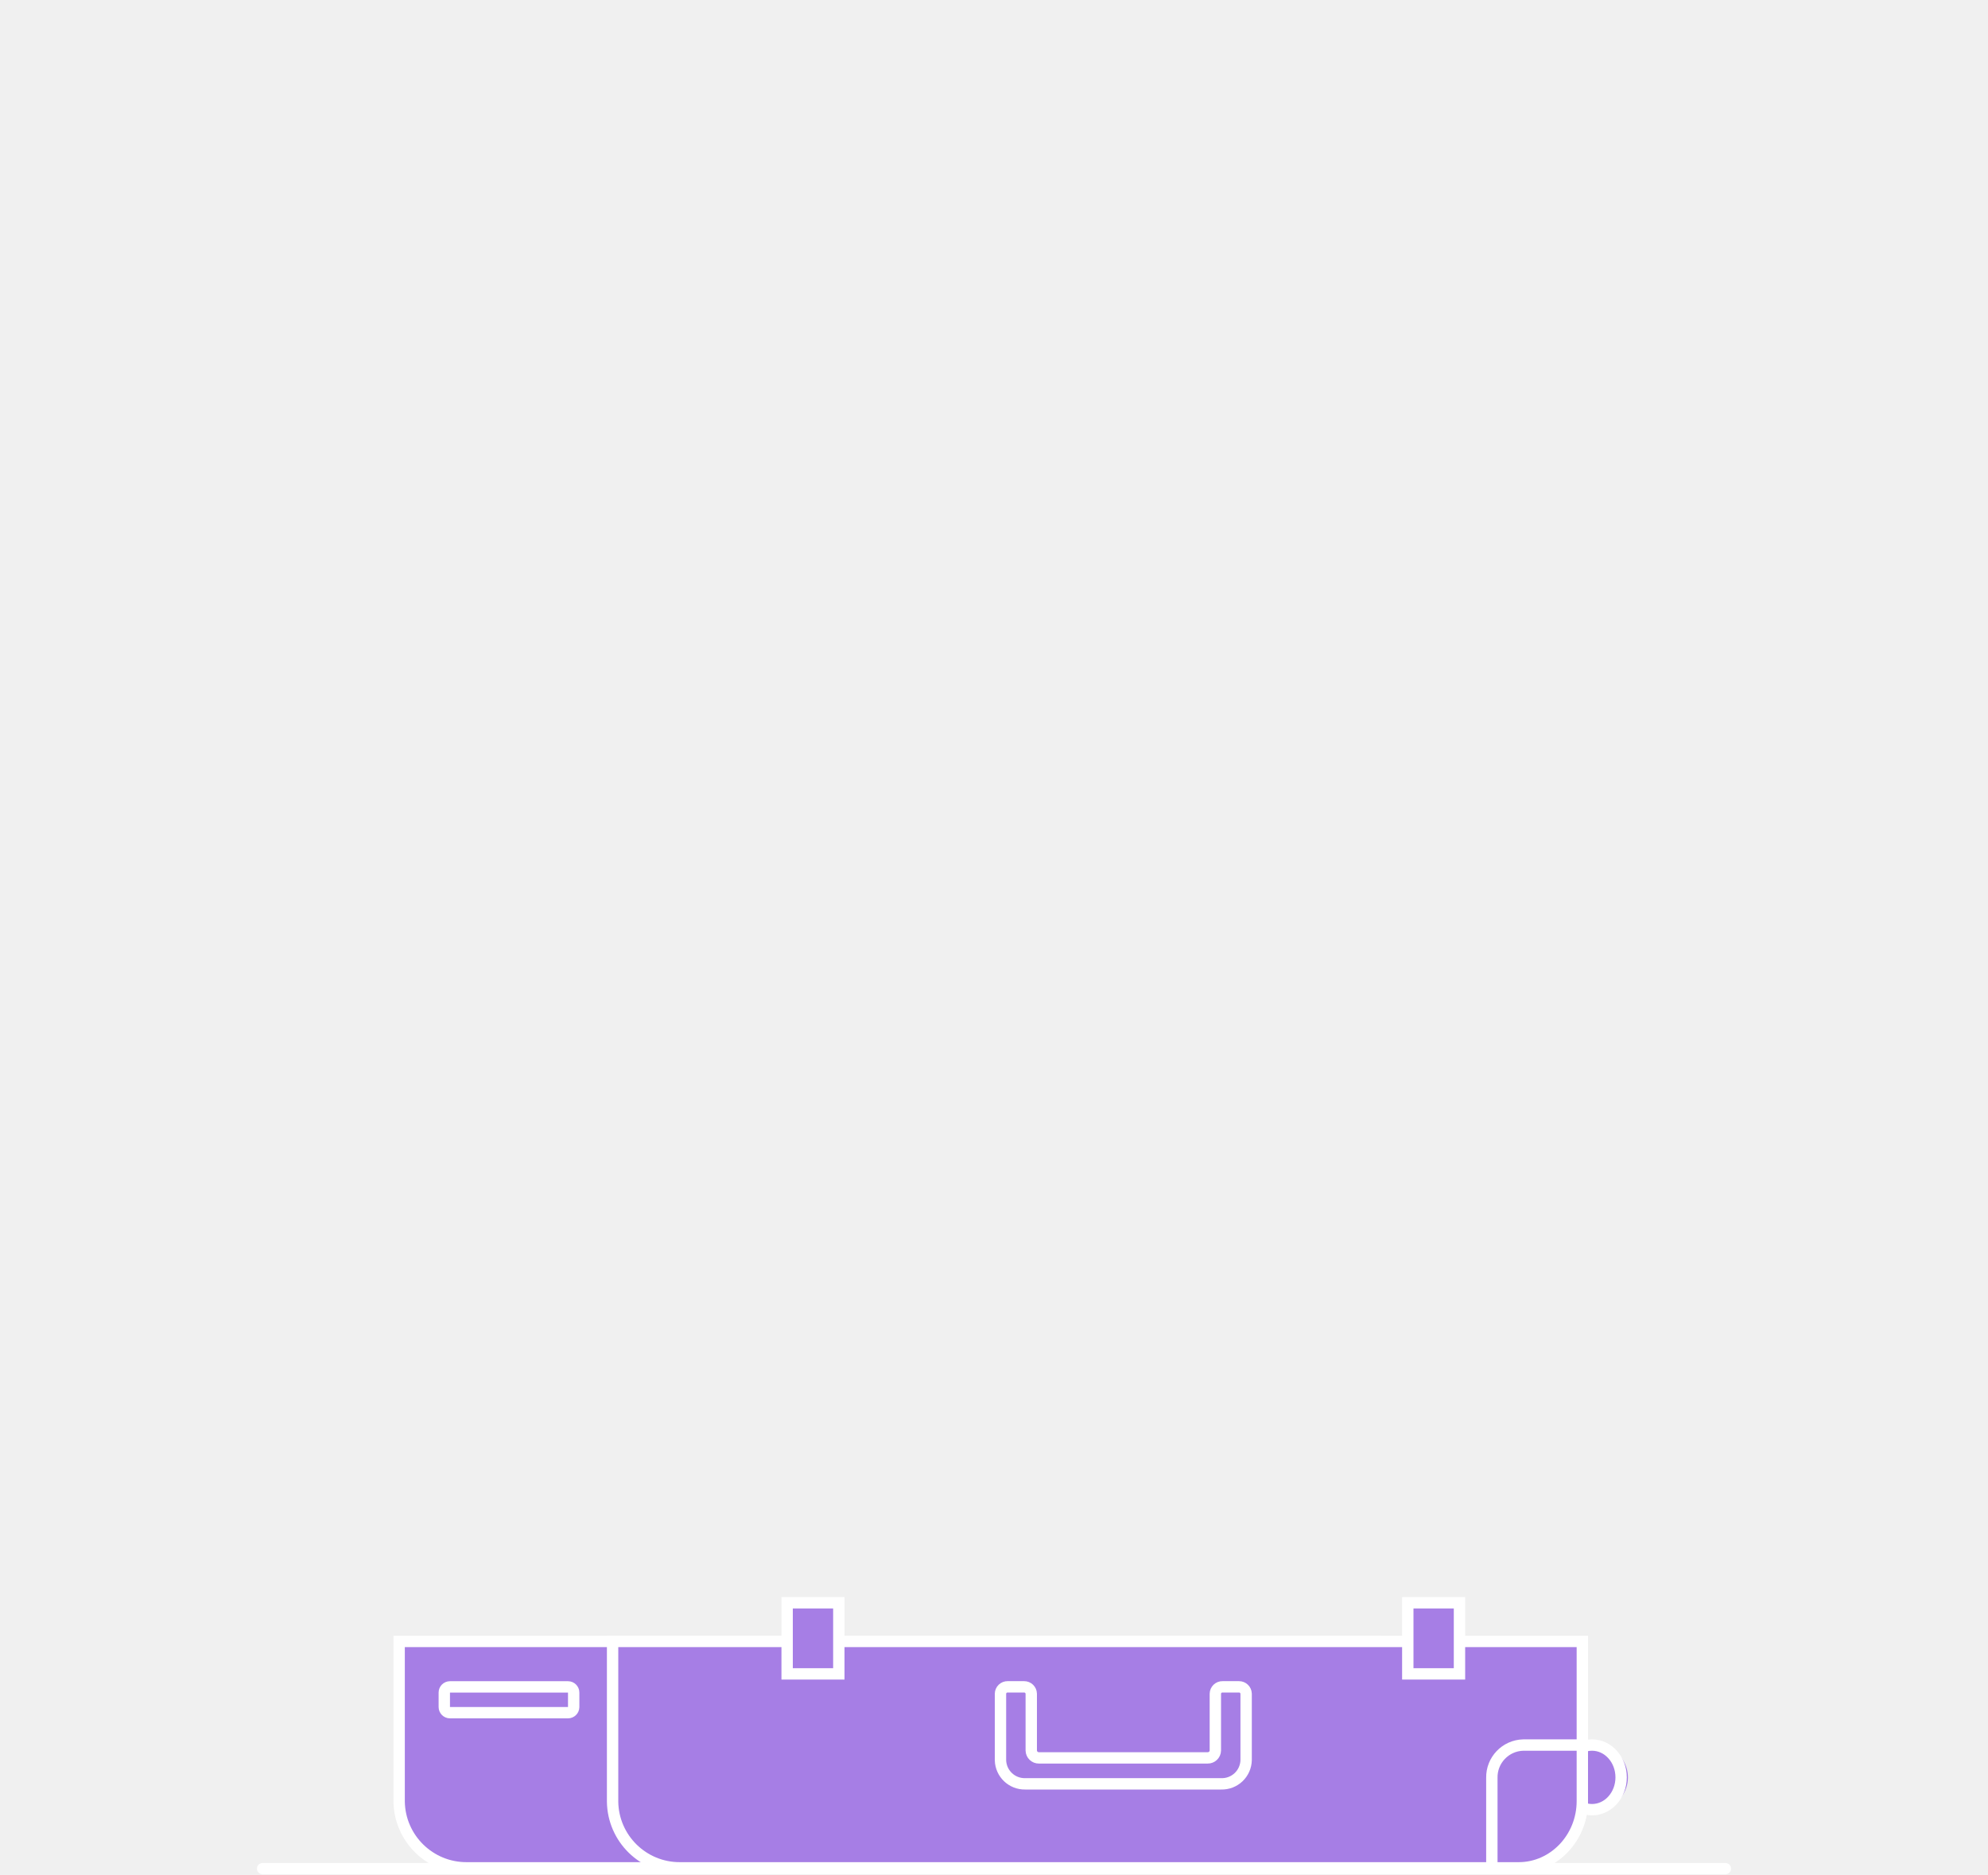
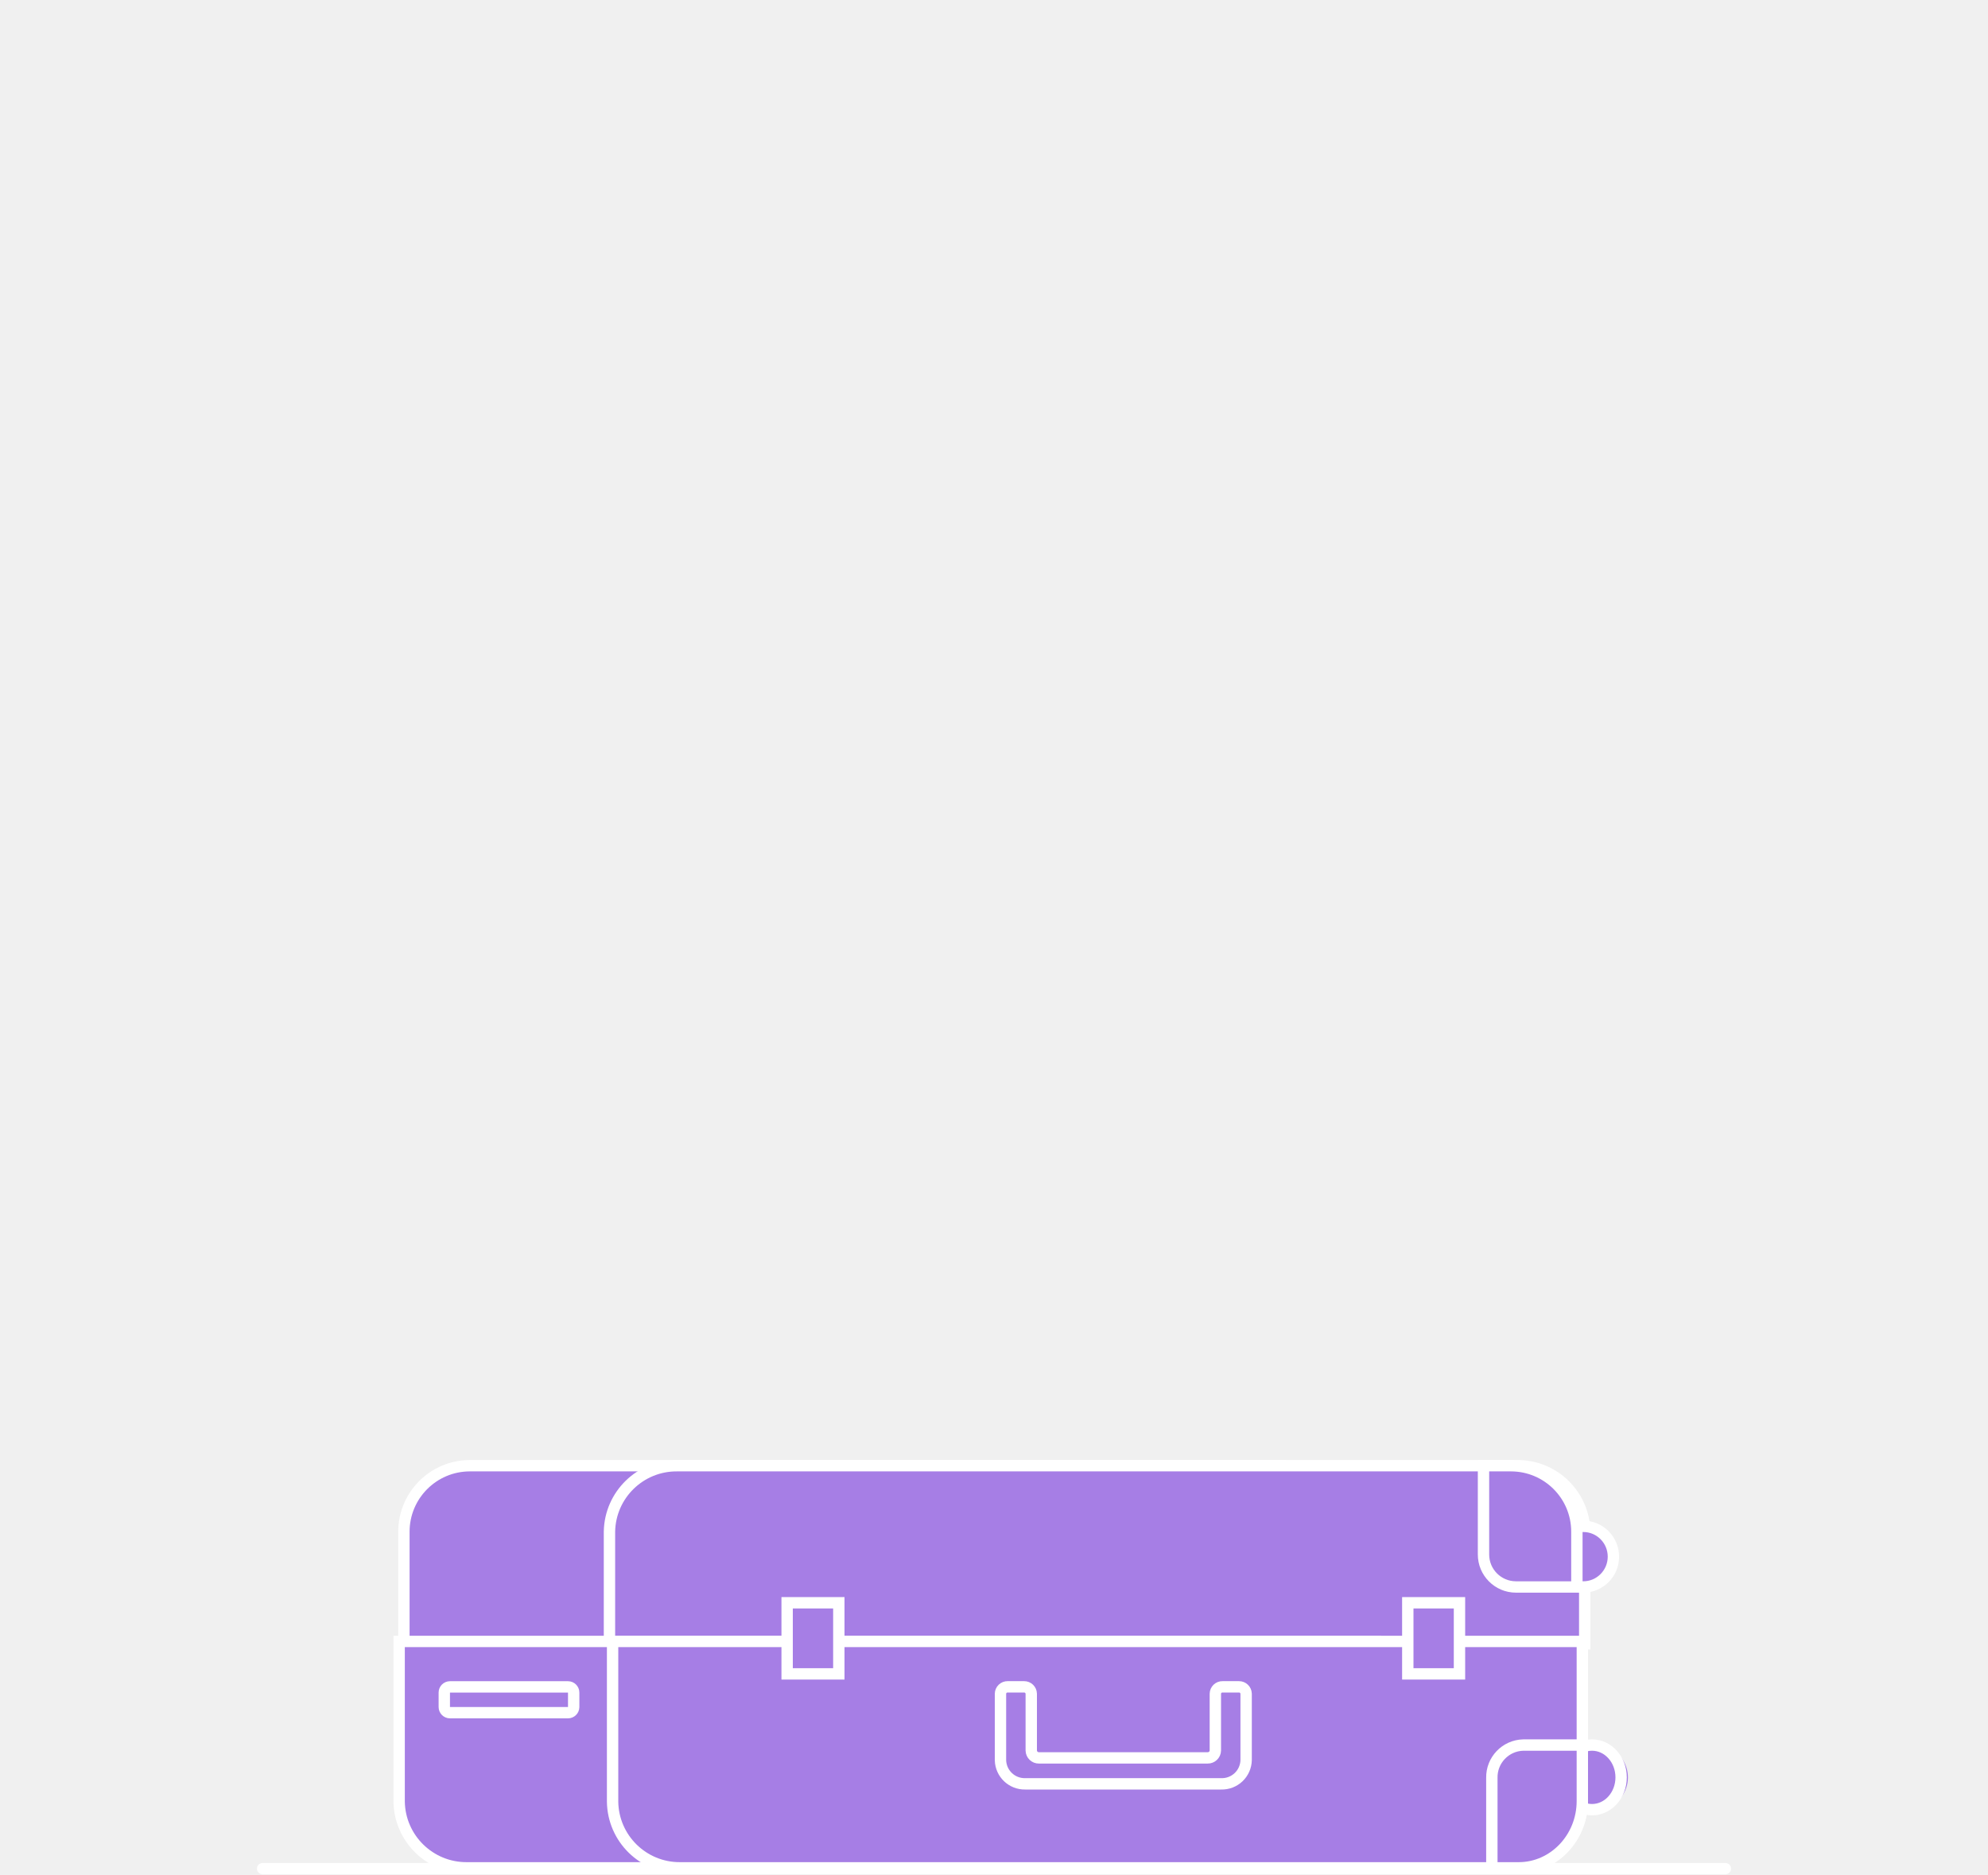
- <svg xmlns="http://www.w3.org/2000/svg" style="background-color: #5f458c" viewBox="0 0 350 330">
+ <svg xmlns="http://www.w3.org/2000/svg" viewBox="0 0 350 330">
  <g id="suitcase">
-     <g id="suitcase-front-closed" opacity="0">
+     <g id="suitcase-front-closed" opacity="1">
+       <set id="suitcaseFrontClose" begin="500ms" dur="indefinite" attributeName="opacity" to="0" />
      <path d="M225.88,258.06H82.68a11.62,11.62,0,0,0-11.57,11.61v19.75H237.44V269.66a11.62,11.62,0,0,0-11.56-11.61" fill="#a67ee5" />
      <path d="M225.88,258.06H82.68a11.62,11.62,0,0,0-11.57,11.61v19.75H237.44V269.66A11.62,11.62,0,0,0,225.88,258.06Z" fill="none" stroke="#fff" stroke-miterlimit="10" stroke-width="2" />
      <path d="M267.11,258.06H119.23a11.81,11.81,0,0,0-11.93,11.61v19.75H279V269.66a11.81,11.81,0,0,0-11.93-11.61" fill="#a67ee5" />
      <path d="M267.11,258.06H119.23a11.81,11.81,0,0,0-11.93,11.61v19.75H279V269.66A11.81,11.81,0,0,0,267.11,258.06Z" fill="none" stroke="#fff" stroke-miterlimit="10" stroke-width="2" />
      <path d="M278.74,279.41a5.34,5.34,0,1,0-5.32-5.34,5.32,5.32,0,0,0,5.32,5.34" fill="#a67ee5" />
      <ellipse cx="278.74" cy="274.07" rx="5.31" ry="5.34" fill="none" stroke="#fff" stroke-miterlimit="10" stroke-width="2" />
      <path d="M277.62,269.66v9.75H266.89a5.72,5.72,0,0,1-5.71-5.73V258.06h4.88a11.61,11.61,0,0,1,11.56,11.61" fill="#a67ee5" />
      <path d="M277.62,269.66v9.75H266.89a5.72,5.72,0,0,1-5.71-5.73V258.06h4.88A11.61,11.61,0,0,1,277.62,269.66Z" fill="none" stroke="#fff" stroke-miterlimit="10" stroke-width="2" />
    </g>
    <g id="suitcase-front-open" opacity="0">
-       <set id="suitcaseFrontOpen" dur="indefinite" attributeName="opacity" to="1" />
+       <set id="suitcaseFrontOpen" begin="suitcaseFrontClose.begin" dur="indefinite" attributeName="opacity" to="1" />
      <path d="M253.93,232.11a5.69,5.69,0,1,0-5.69-5.69,5.69,5.69,0,0,0,5.69,5.69" fill="#a67ee5" />
      <circle cx="253.93" cy="226.42" r="5.69" fill="none" stroke="#fff" stroke-miterlimit="10" stroke-width="2" />
      <path d="M240.3,210.48H67.19a12,12,0,0,0-12,11.9V276a13,13,0,0,0,13,13h184V222.38a12,12,0,0,0-11.94-11.9" fill="#a67ee5" />
      <path d="M240.3,210.48H67.19a12,12,0,0,0-12,11.9V276a13,13,0,0,0,13,13h184V222.38A12,12,0,0,0,240.3,210.48Z" fill="none" stroke="#fff" stroke-miterlimit="10" stroke-width="2" />
      <path d="M70.24,289V225.49a15,15,0,0,1,15-15h0.5" fill="none" stroke="#fff" stroke-width="2" />
    </g>
  </g>
  <g id="bottom-line">
    <line x1="46.24" y1="329" x2="303.76" y2="329" fill="none" stroke="#fff" stroke-linecap="round" stroke-linejoin="round" stroke-width="2" />
  </g>
  <g id="flowers" opacity="0">
-     <g>
+     <set id="flowersAppear" begin="suitcaseFrontOpen.begin" dur="indefinite" attributeName="opacity" to="1" />
+     <g id="leaf-3">
+       <animateTransform id="leaf3Rotate" attributeName="transform" type="rotate" begin="flowersAppear.begin" dur="1367ms" values="51.64,177.6,290; -10,177.6,290; 4,177.6,290; -2,177.6,290; 0,177.6,290" calcMode="spline" keySplines="0.33, 0, 0.67, 1; 0.33, 0, 0.67, 1; 0.33, 0, 0.67, 1; 0.33, 0, 0.67, 1" fill="freeze" />
      <path d="M180.73,277.8s8.3-74.59,39.71-90" fill="none" stroke="#fff" stroke-linecap="round" stroke-linejoin="round" stroke-width="2" />
      <path d="M217.95,187.12l9.27-24.49a22,22,0,0,1,8.72,3,7.87,7.87,0,0,1,9.72,12.33,22.14,22.14,0,0,1,.86,9.18l-26,3.3a2.45,2.45,0,0,1-2.6-3.29" fill="#3b7bf2" />
      <path d="M178.24,287.63s6.89-44.68,37.95-56.53" fill="none" stroke="#fff" stroke-linecap="round" stroke-linejoin="round" stroke-width="2" />
      <path d="M210.85,232l9-16.47a16.66,16.66,0,0,1,6.13,2.93,5.93,5.93,0,0,1,4-.42,5.67,5.67,0,0,1,4.26,6.85,5.54,5.54,0,0,1-2.29,3.23,15.1,15.1,0,0,1-.21,6.58l-19.34-.11a1.76,1.76,0,0,1-1.6-2.58" fill="#3b7bf2" />
    </g>
-     <g>
+     <g id="leaf-2">
+       <animateTransform id="leaf2Rotate" attributeName="transform" type="rotate" begin="flowersAppear.begin" dur="2800ms" values="60.75,181,299; -6.4,181,299; 3,181,299; -0.14,181,299; 3,181,299; -0.14,181,299; 3,181,299; -0.14,181,299" calcMode="spline" keySplines="0.33, 0, 0.67, 1; 0.33, 0, 0.67, 1; 0.33, 0, 0.67, 1; 0.33, 0, 0.67, 1; 0.33, 0, 0.67, 1; 0.33, 0, 0.67, 1; 0.33, 0, 0.67, 1" fill="freeze" />
      <path d="M141.77,204.16c24.1,32.45,35.81,84,35.81,84" fill="none" stroke="#3b7bf2" stroke-linecap="round" stroke-linejoin="round" stroke-width="2" />
      <path d="M125.73,196.22c6.54,7.51,17.16,9,17.16,9s0-10.72-6.53-18.22-17.17-9-17.17-9,0,10.72,6.54,18.22" fill="#76abff" />
      <path d="M153.17,206.54c-2.69,9.58,1.91,19.27,1.91,19.27s9-5.86,11.67-15.45-1.91-19.27-1.91-19.27-9,5.86-11.67,15.45" fill="#3b7bf2" />
      <path d="M135.82,227.71c9.59,2.7,19.26-1.91,19.26-1.91s-5.86-9-15.45-11.67S120.37,216,120.37,216s5.87,9,15.45,11.67" fill="#3b7bf2" />
      <path d="M166.1,232.52c-3.41,9.36.47,19.35,0.47,19.35s9.39-5.18,12.79-14.53S178.89,218,178.89,218s-9.39,5.18-12.79,14.53" fill="#1553b7" />
      <path d="M147.22,252.35c9.36,3.4,19.35-.47,19.35-0.47s-5.18-9.39-14.54-12.79-19.35.47-19.35,0.47,5.18,9.39,14.54,12.79" fill="#1553b7" />
    </g>
-     <g>
+     <g id="leaf-1">
+       <animateTransform id="leaf1Rotate" attributeName="transform" type="rotate" begin="flowersAppear.begin" dur="3000ms" values="38,175,296; -9.57,175,296; 4.29,175,296; 0.31,175,296; 4.29,175,296; 0.31,175,296; 4.29,175,296; 0.31,175,296" calcMode="spline" keySplines="0.33, 0, 0.67, 1; 0.33, 0, 0.67, 1; 0.33, 0, 0.67, 1; 0.33, 0, 0.67, 1; 0.33, 0, 0.67, 1; 0.33, 0, 0.67, 1; 0.33, 0, 0.67, 1" fill="freeze" />
      <path d="M183.79,264.77c2.3,9.1-2.27,18.12-2.27,18.12s-8.32-5.74-10.63-14.85,2.27-18.12,2.27-18.12,8.32,5.75,10.63,14.85" fill="#3b7bf2" />
      <path d="M199.63,285.16c-9.11,2.31-18.12-2.27-18.12-2.27s5.74-8.32,14.85-10.63,18.12,2.27,18.12,2.27-5.75,8.32-14.85,10.63" fill="#3b7bf2" />
      <path d="M188.56,271.67a144.15,144.15,0,0,0-10.31,16.61" fill="none" stroke="#3b7bf2" stroke-linecap="round" stroke-linejoin="round" stroke-width="2" />
      <path d="M203.69,264.19c-6.17,7.08-16.19,8.44-16.19,8.44s0-10.11,6.16-17.18S209.85,247,209.85,247s0,10.11-6.16,17.19" fill="#76abff" />
    </g>
  </g>
  <g id="balloon" opacity="0">
-     <set id="ballonAppearing" begin="suitcaseFrontOpen.begin" dur="indefinite" attributeName="opacity" to="1" />
-     <animateMotion id="ballonMovingUp" begin="ballonAppearing.begin" dur="2s" values="0,165; 0,0" additive="sum" fill="freeze" />
+     <set id="balloonAppear" begin="suitcaseFrontOpen.begin" dur="indefinite" attributeName="opacity" to="1" />
+     <animateMotion id="ballonMovingUp" begin="balloonAppear.begin" dur="567ms" values="0,161; 0,0" calcMode="spline" keySplines="0.5, 0, 0.87, 1" additive="sum" fill="freeze" />
    <g>
-       <animateTransform id="ballonRotate" attributeName="transform" type="rotate" begin="ballonAppearing.begin" dur="4s" values="45,106,167; -10,106,167; 0,106,167; 5,106,167; -5,106,167; 2,106,167; 0,106,167" calcMode="splice" keyTimes="0; 0.6; 1; 1; 1; 1; 1" additive="sum" fill="freeze" />
+       <animateTransform id="ballonRotate" attributeName="transform" type="rotate" begin="balloonAppear.begin" dur="700ms" values="45,106,167; -11.72,106,167" calcMode="spline" keySplines="0.5, 0, 0.67, 1" fill="freeze" />
+       <animateTransform attributeName="transform" type="rotate" begin="ballonRotate.end" dur="1300ms" values="-11.72,106,167; 6.06,106,167; -5.28,106,167; 4.67,106,167; 0,106,167" calcMode="spline" keySplines="0.33, 0, 0.67, 1; 0.33, 0, 0.67, 1; 0.33, 0, 0.67, 1; 0.33, 0, 0.67, 1" fill="freeze" />
+       <animateMotion attributeName="transform" type="translate" begin="ballonMovingUp.end" dur="1433ms" values="0,0; 5,25; -8,-6; -4,12; 3,-1; 0,4; 0,0" calcMode="spline" keySplines="0.33, 0, 0.67, 1; 0.33, 0, 0.67, 1; 0.33, 0, 0.67, 1; 0.33, 0, 0.67, 1; 0.33, 0, 0.67, 1; 0.33, 0, 0.67, 1" additive="sum" fill="freeze" />
      <path d="M106.58,161.87l-2.19,3.79a1.34,1.34,0,0,0,1.17,2h4.37a1.34,1.34,0,0,0,1.16-2l-2.18-3.79a1.35,1.35,0,0,0-2.33,0" fill="#fff" />
      <path d="M107.74,79.42a32.91,32.91,0,0,1,32.9,32.89c0,18.17-15.09,48.89-33.25,48.89s-32.55-30.73-32.55-48.89a32.91,32.91,0,0,1,32.9-32.89m0-1.61a34.54,34.54,0,0,0-34.5,34.5c0,9.51,3.8,22.1,9.68,32.07,7,11.88,15.68,18.42,24.46,18.42s17.6-6.54,24.81-18.4c6.1-10,10.05-22.64,10.05-32.09a34.54,34.54,0,0,0-34.5-34.5" fill="#fff" />
      <path d="M96.06,112.39c0-18.16,5.23-32.89,11.68-32.89a32.91,32.91,0,0,0-32.9,32.89c0,18.17,14.38,48.89,32.55,48.89h0.17c-6.43-.19-11.5-30.77-11.5-48.89" fill="#76abff" />
      <path d="M140.64,112.39a32.91,32.91,0,0,0-32.9-32.89c6.45,0,11.68,14.73,11.68,32.89s-5.29,48.48-11.68,48.87c18-.39,32.9-30.82,32.9-48.87" fill="#1553b7" />
      <path d="M119.42,112.39c0-18.16-5.23-32.89-11.68-32.89S96.06,94.23,96.06,112.39s5.07,48.69,11.5,48.89h0.18c6.39-.4,11.68-30.83,11.68-48.88" fill="#3b7bf2" />
      <path d="M100.54,105.36a5.7,5.7,0,1,0,5.7,5.7,5.39,5.39,0,0,0-5.7-5.7m0,8c-1.86,0-3.06-.93-3.06-2.29s1.21-2.29,3.06-2.29,3.07,0.93,3.07,2.29-1.25,2.29-3.07,2.29" fill="#fff" />
      <path d="M114.74,105.36a1.78,1.78,0,0,1,1.46,2.8L102.87,127.5a1.79,1.79,0,0,1-2.94-2l13.34-19.34a1.77,1.77,0,0,1,1.47-.77" fill="#fff" />
      <path d="M116.21,116.88a5.7,5.7,0,1,0,5.7,5.7,5.4,5.4,0,0,0-5.7-5.7m0,8c-1.86,0-3.06-.93-3.06-2.29s1.21-2.29,3.06-2.29,3.07,0.9,3.07,2.29-1.21,2.29-3.07,2.29" fill="#fff" />
    </g>
    <line x1="107.65" y1="166.71" x2="107.65" y2="289.02" fill="none" stroke="#fff" stroke-linecap="round" stroke-miterlimit="10" stroke-width="2">
-       
-       
+       <animate attributeName="x1" begin="ballonMovingUp.end" dur="1433ms" values="107.65; 112.65; 99.65; 103.65; 110.65; 107.65; 107.65" calcMode="spline" keySplines="0.33, 0, 0.67, 1; 0.33, 0, 0.67, 1; 0.33, 0, 0.67, 1; 0.33, 0, 0.67, 1; 0.33, 0, 0.67, 1; 0.33, 0, 0.67, 1" fill="freeze" />
+       <animate attributeName="y1" begin="ballonMovingUp.end" dur="1433ms" values="166.71; 191.71; 160.71; 178.71; 165.71; 170.71; 166.71" calcMode="spline" keySplines="0.33, 0, 0.67, 1; 0.33, 0, 0.67, 1; 0.33, 0, 0.67, 1; 0.33, 0, 0.67, 1; 0.33, 0, 0.67, 1; 0.33, 0, 0.67, 1" fill="freeze" />
    </line>
  </g>
  <g id="bird" opacity="0">
-     <path d="M279.2,183.8A4.89,4.89,0,0,1,283,179h0l21.07-5.4c-7.78,14.84-19.18,15.07-20,15.07h0a4.9,4.9,0,0,1-4.85-4.9" fill="#fff" />
+     <set id="birdAppear" begin="suitcaseFrontOpen.begin" dur="indefinite" attributeName="opacity" to="1" />
+     <animateMotion attributeName="transform" type="translate" begin="birdAppear.begin" dur="2567ms" values="-64,75; 0,0; -14, 9; 0,0" calcMode="spline" keySplines="0.33, 0, 0.07, 1; 0.51, 0, 0.57, 1; 0.49, 0, 0.36, 1" additive="sum" fill="freeze" />
+     <animateTransform attributeName="transform" type="rotate" begin="birdAppear.begin" dur="2700ms" values="-37.46,279,183; 3.64,279,183; -16.78,279,183; -22.3,279,183; 1.5,279,183; 1.5,279,183; -16.78,279,183" calcMode="spline" keySplines="0.33, 0, 0.67, 1; 0.33, 0, 0.67, 1; 0.33, 0, 0.67, 1; 0.33, 0, 0.67, 1; 0.33, 0, 0.67, 1; 0.33, 0, 0.67, 1" fill="freeze" />
    <path d="M262.24,169.86l10.76,0a4.65,4.65,0,0,1,4.41-2.9,3.91,3.91,0,0,1,3.48,1.76,13.39,13.39,0,0,1,1.37,2.59c0.63,1.57,4,15.8,5.89,19.16,1.1,2,4.39,7.16,4.39,7.16a2.3,2.3,0,0,1,.31,1.15V208s-3.11-1.08-3.11-3.91v-6.53c-1.91.27-6-1.65-8.33-2.88a12.82,12.82,0,0,1-6.36-6.76,12.33,12.33,0,0,1-.11-9.16,7.13,7.13,0,0,0,.79-2.91c-0.06-1.14-1.39-2.72-2.18-4.05Z" fill="#fff" />
+     <g>
+       <path d="M279.2,183.8A4.89,4.89,0,0,1,283,179h0l21.07-5.4c-7.78,14.84-19.18,15.07-20,15.07h0a4.9,4.9,0,0,1-4.85-4.9" fill="#fff">
+         <animateTransform attributeName="transform" type="translate" dur="300ms" values="0 0; 400 0; 0 0; 400 0; 0 0; 400 0; 0 0" keyTimes="0; 0.11; 0.33; 0.55; 0.66; 0.77; 1" additive="sum" repeatCount="indefinite" />
+         <animateTransform attributeName="transform" type="scale" dur="300ms" values="1 1; -0.43 0.95; 1 1; -0.43 0.95; 1 1; -0.43 0.95; 1 1" keyTimes="0; 0.11; 0.33; 0.55; 0.66; 0.77; 1" additive="sum" repeatCount="indefinite" />
+       </path>
+     </g>
  </g>
  <g id="suitcase-bottom">
    <path d="M280.29,318.62a5.72,5.72,0,1,0-5.12-5.69,5.43,5.43,0,0,0,5.12,5.69" fill="#a67ee5" />
    <ellipse cx="280.29" cy="312.93" rx="5.12" ry="5.69" fill="none" stroke="#fff" stroke-miterlimit="10" stroke-width="2" />
    <path d="M230.22,328.86h-148a11.85,11.85,0,0,1-11.95-11.67V289H242.16v28.17a11.84,11.84,0,0,1-11.94,11.67" fill="#a67ee5" />
    <path d="M230.22,328.86h-148a11.85,11.85,0,0,1-11.95-11.67V289H242.16v28.17A11.84,11.84,0,0,1,230.22,328.86Z" fill="none" stroke="#fff" stroke-miterlimit="10" stroke-width="2" />
    <path d="M266.72,328.86h-147a11.81,11.81,0,0,1-11.87-11.67V289H278.58v28.17a11.79,11.79,0,0,1-11.86,11.67" fill="#a67ee5" />
    <path d="M266.72,328.86h-147a11.81,11.81,0,0,1-11.87-11.67V289H278.58v28.17A11.79,11.79,0,0,1,266.72,328.86Z" fill="none" stroke="#fff" stroke-miterlimit="10" stroke-width="2" />
    <path d="M215,314.07H180.49a4.27,4.27,0,0,1-4.35-4.16V298.21a1.24,1.24,0,0,1,1.27-1.22h2.88a1.25,1.25,0,0,1,1.27,1.22v10a1.33,1.33,0,0,0,1.35,1.29h29.71a1.33,1.33,0,0,0,1.35-1.29v-10a1.24,1.24,0,0,1,1.27-1.22h2.88a1.25,1.25,0,0,1,1.27,1.22V309.9a4.27,4.27,0,0,1-4.35,4.16" fill="#a67ee5" />
    <path d="M215,314.07H180.49a4.27,4.27,0,0,1-4.35-4.16V298.21a1.24,1.24,0,0,1,1.27-1.22h2.88a1.25,1.25,0,0,1,1.27,1.22v10a1.33,1.33,0,0,0,1.35,1.29h29.71a1.33,1.33,0,0,0,1.35-1.29v-10a1.24,1.24,0,0,1,1.27-1.22h2.88a1.25,1.25,0,0,1,1.27,1.22V309.9A4.27,4.27,0,0,1,215,314.07Z" fill="none" stroke="#fff" stroke-miterlimit="10" stroke-width="2" />
    <rect x="138.58" y="282.19" width="9.1" height="12.52" fill="#a67ee5" />
    <rect x="138.58" y="282.19" width="9.1" height="12.52" fill="none" stroke="#fff" stroke-miterlimit="10" stroke-width="2" />
    <rect x="247.85" y="282.19" width="9.1" height="12.52" fill="#a67ee5" />
    <rect x="247.85" y="282.19" width="9.1" height="12.52" fill="none" stroke="#fff" stroke-miterlimit="10" stroke-width="2" />
    <path d="M278.58,317.11v-9.87h-10.4a5.67,5.67,0,0,0-5.53,5.8v15.82h4.73c6.16,0,11.2-5.29,11.2-11.75" fill="#a67ee5" />
    <path d="M278.58,317.11v-9.87h-10.4a5.67,5.67,0,0,0-5.53,5.8v15.82h4.73C273.54,328.86,278.58,323.58,278.58,317.11Z" fill="none" stroke="#fff" stroke-miterlimit="10" stroke-width="2" />
    <path d="M100,301.54H79.22a1,1,0,0,1-1-1V298a1,1,0,0,1,1-1H100a1,1,0,0,1,1,1v2.58a1,1,0,0,1-1,1" fill="#a67ee5" />
    <path d="M100,301.54H79.22a1,1,0,0,1-1-1V298a1,1,0,0,1,1-1H100a1,1,0,0,1,1,1v2.58A1,1,0,0,1,100,301.54Z" fill="none" stroke="#fff" stroke-miterlimit="10" stroke-width="2" />
  </g>
</svg>
